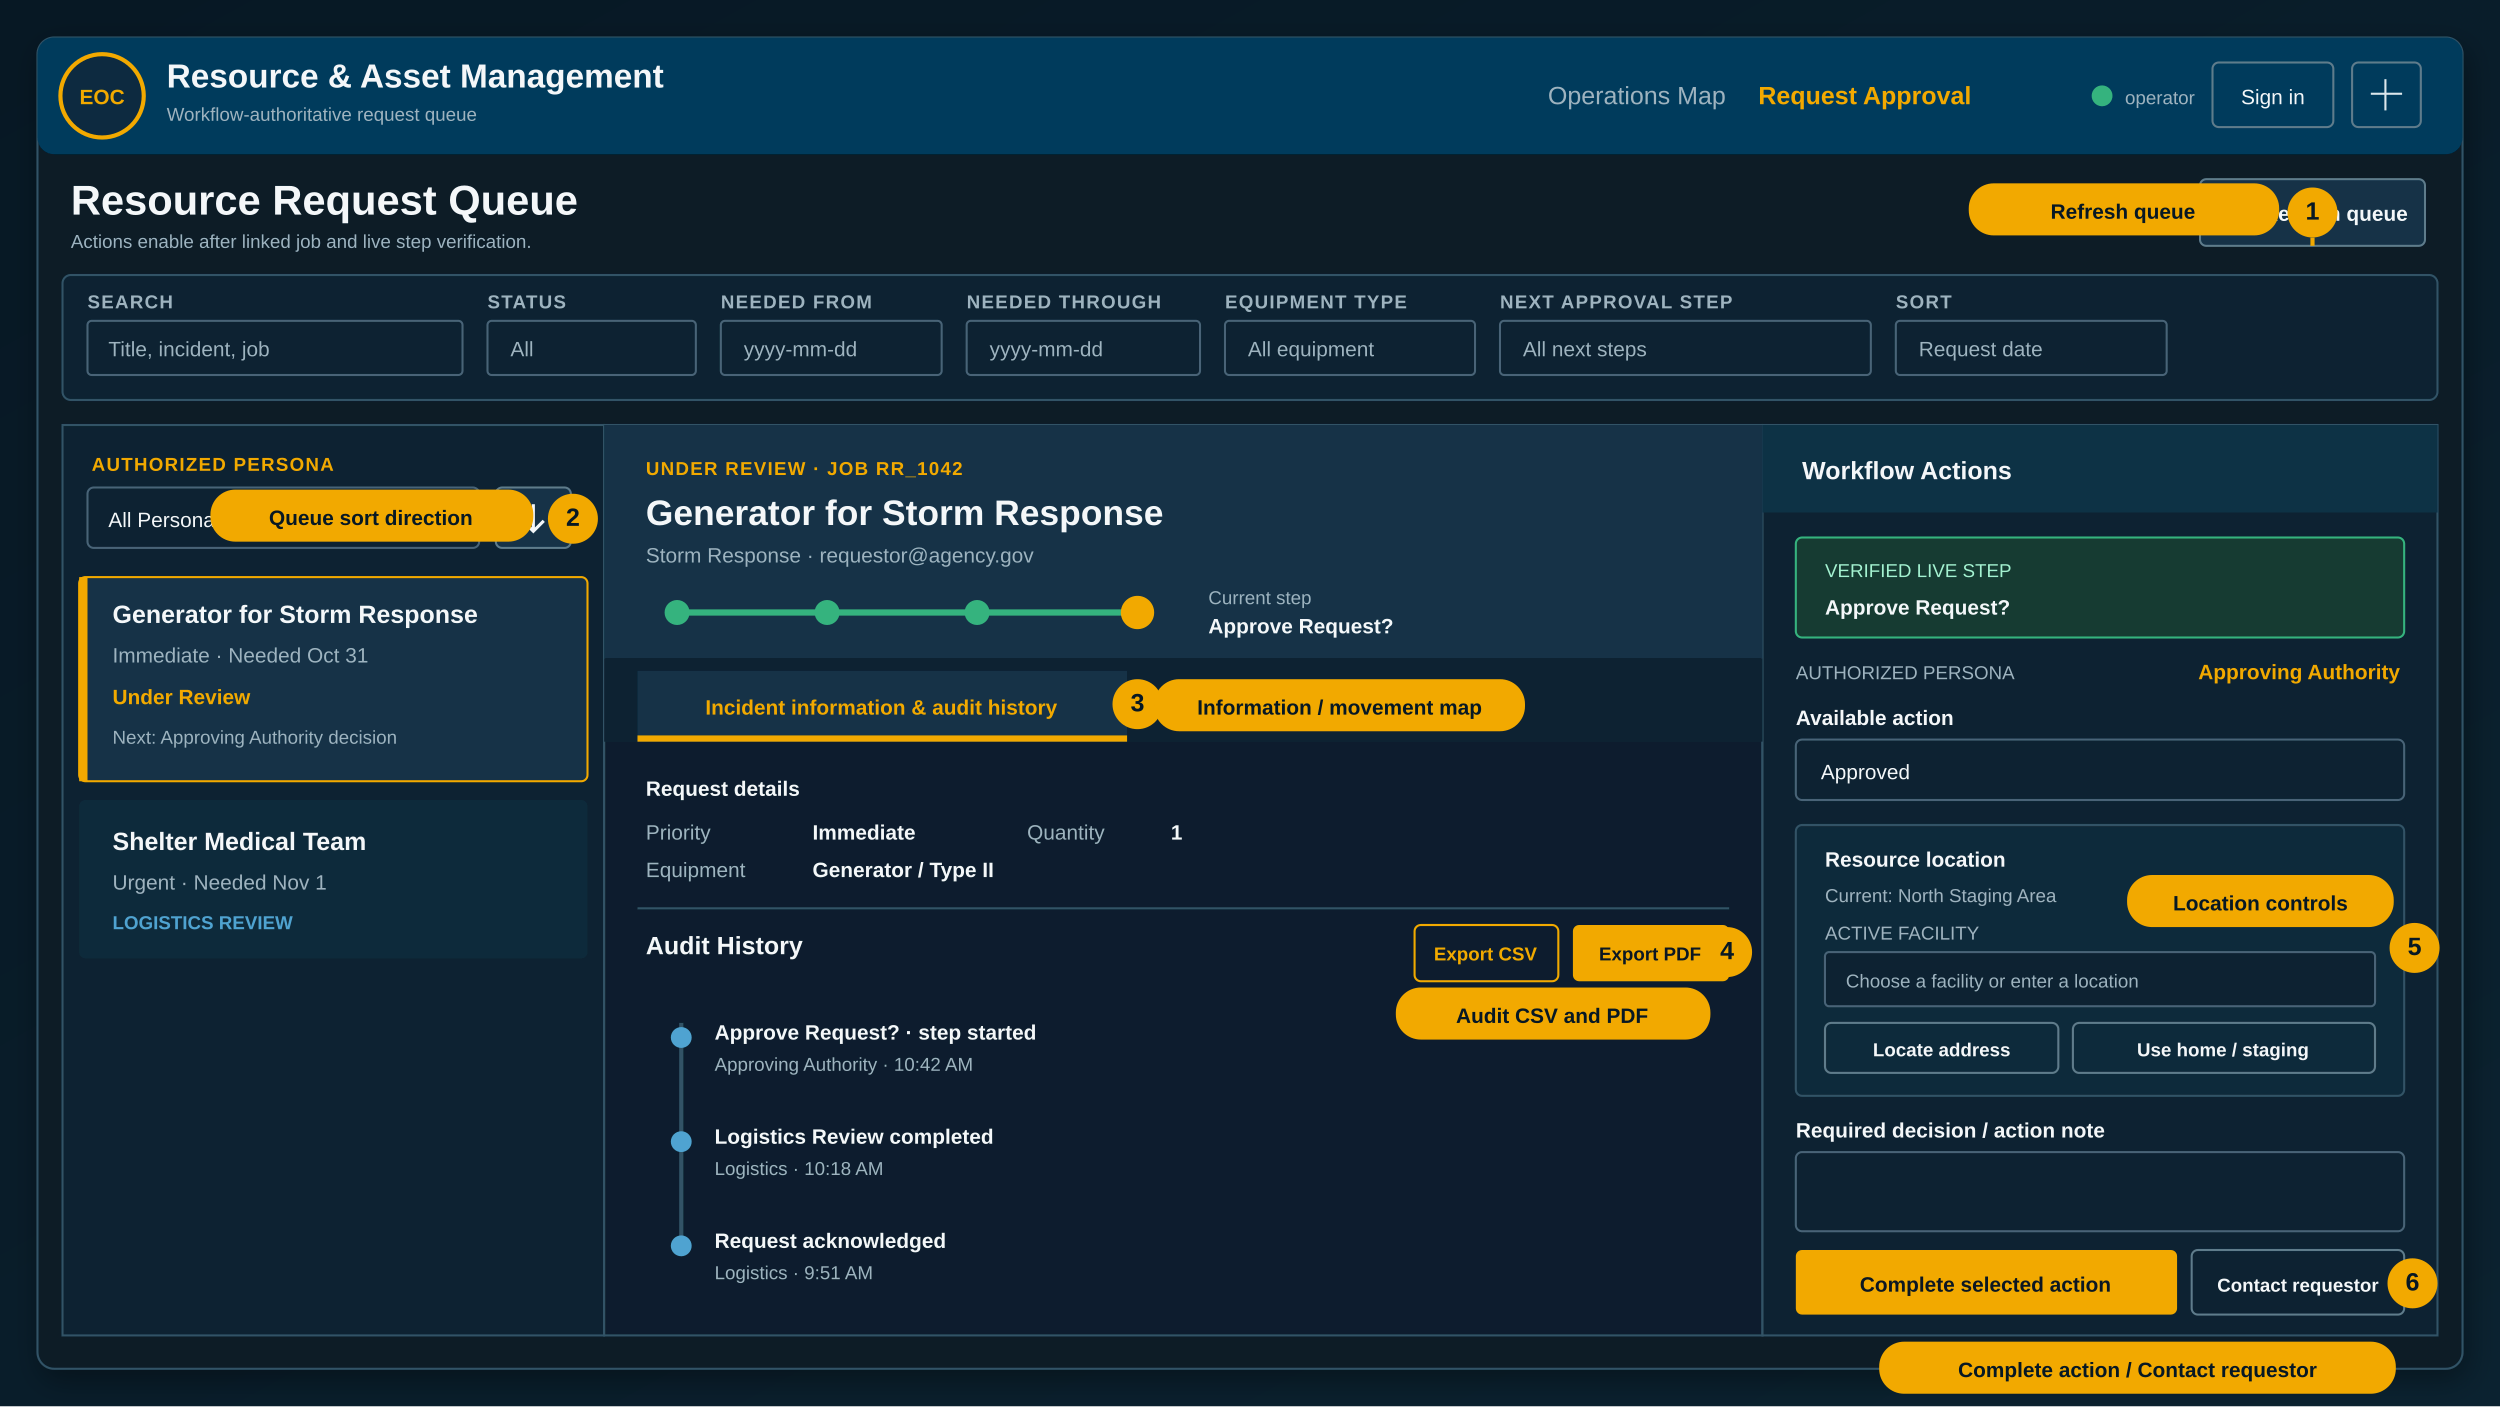
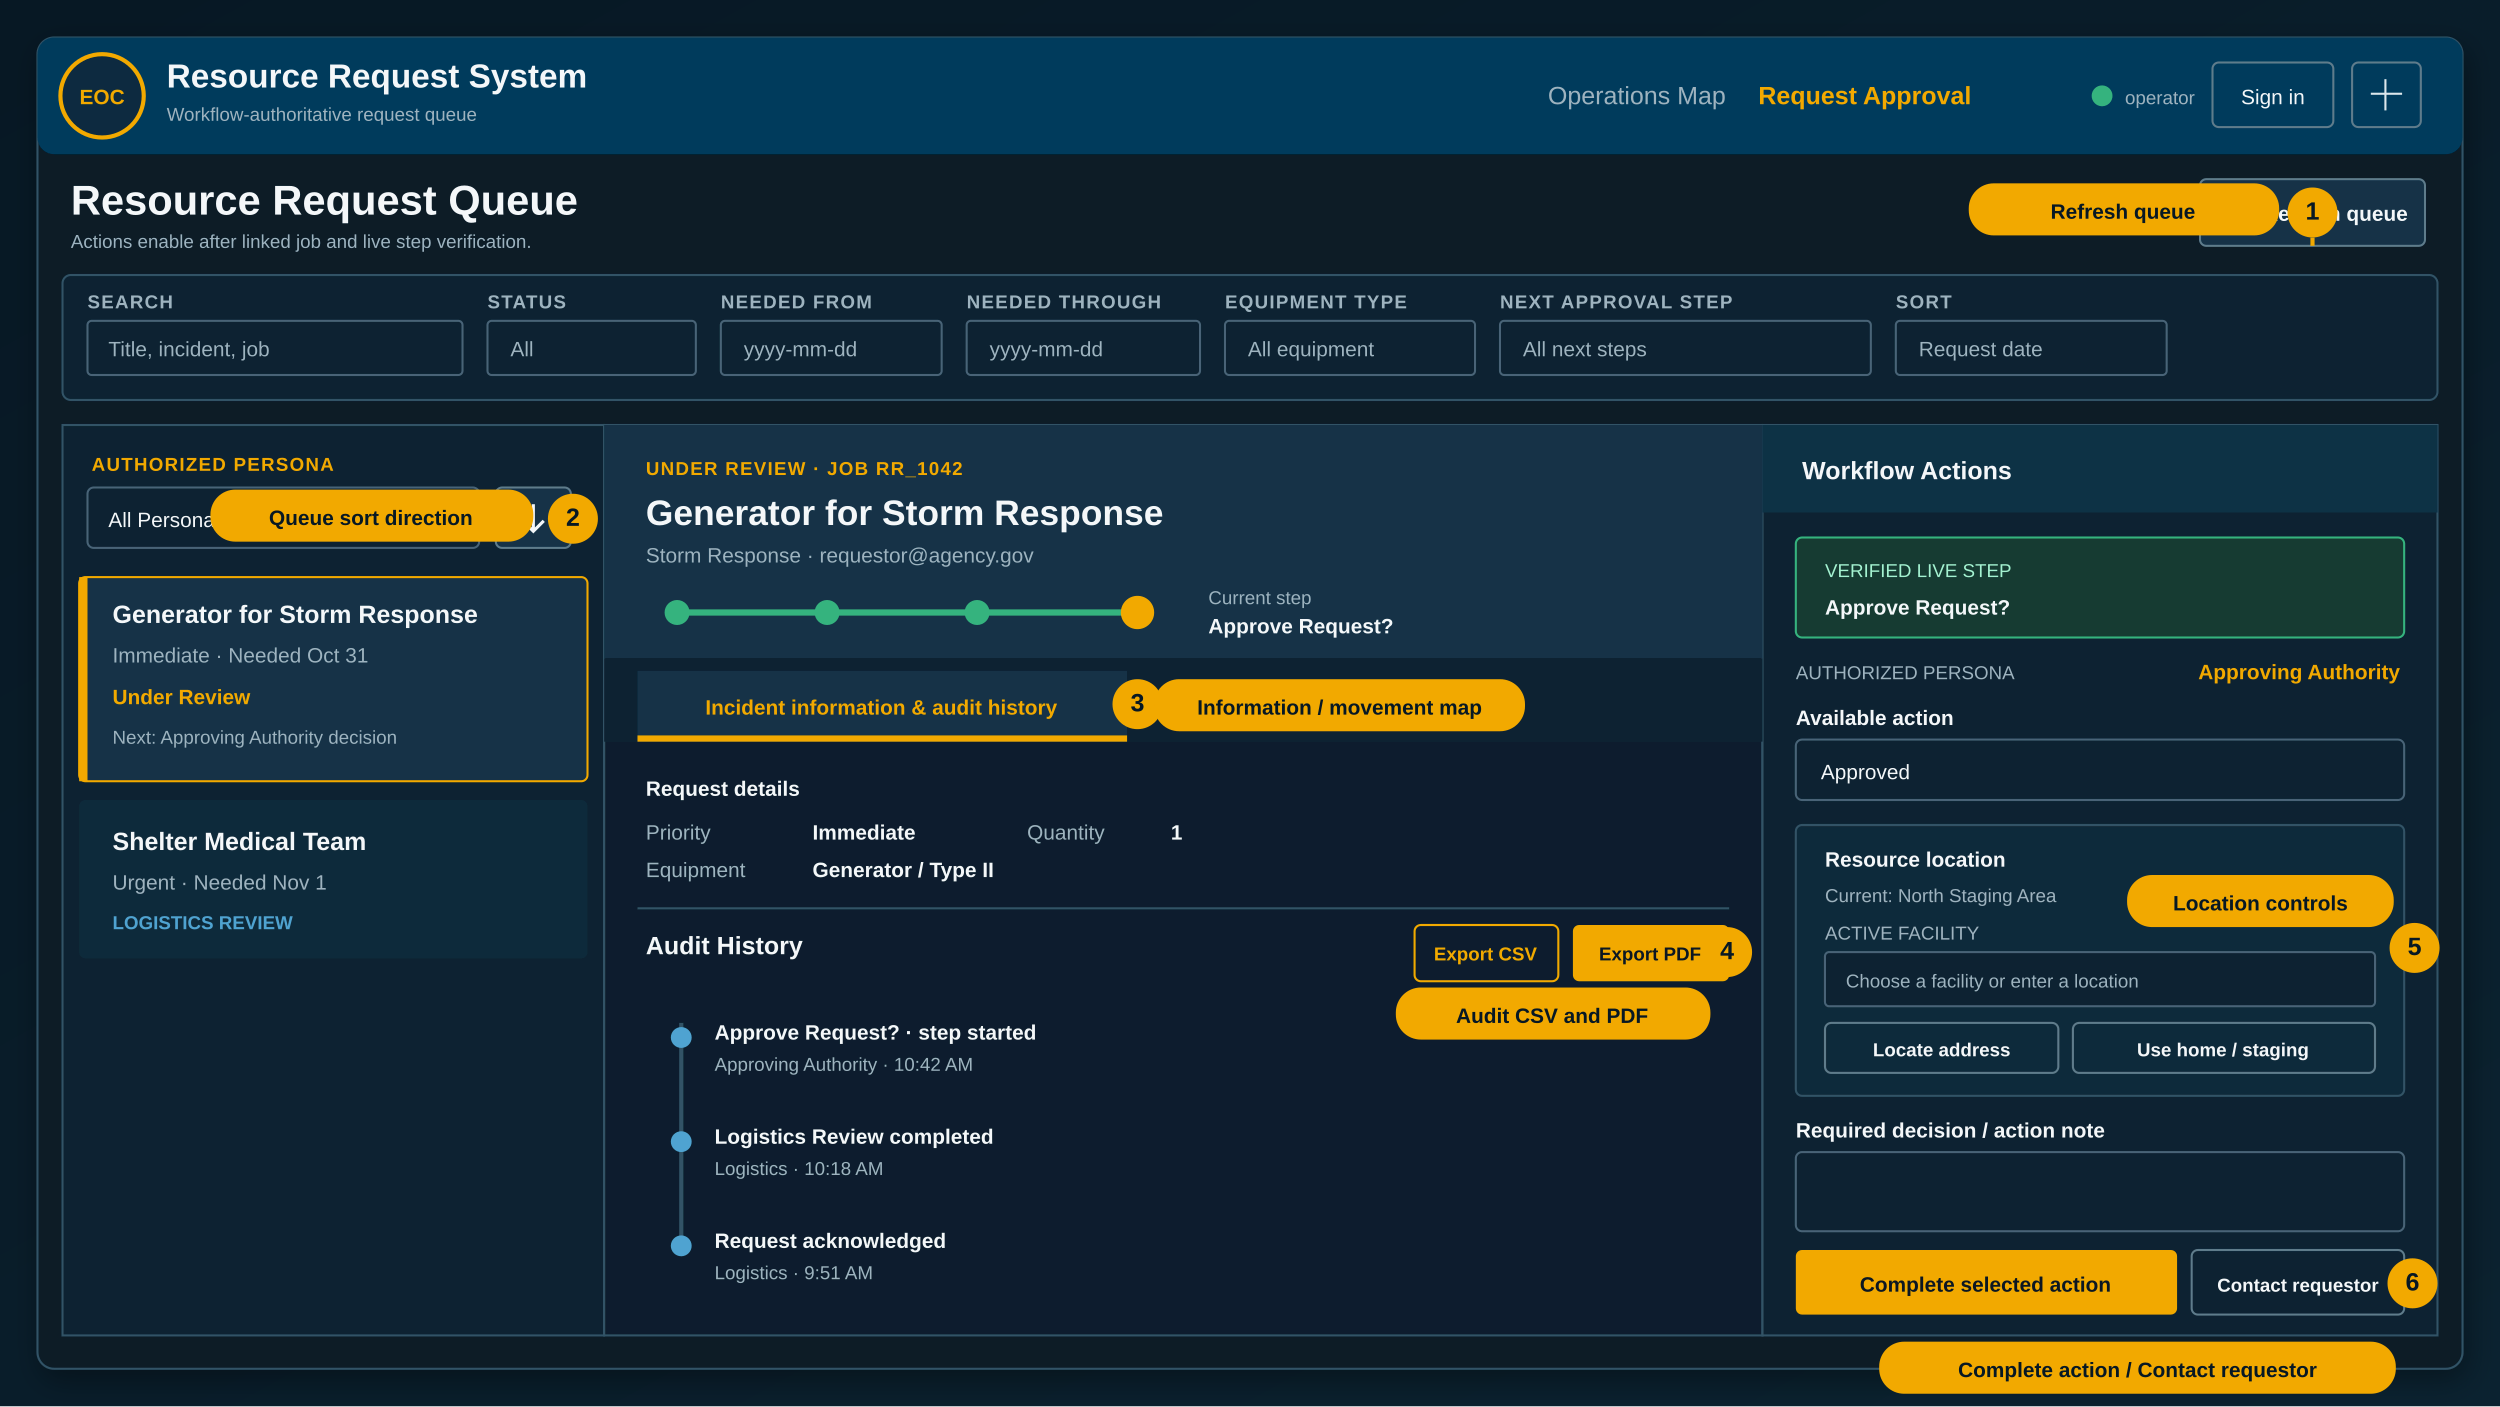
<svg xmlns="http://www.w3.org/2000/svg" width="1200" height="675" viewBox="0 0 1200 675" role="img" aria-labelledby="title desc">
  <defs>
    <linearGradient id="bg" y2="1">
      <stop stop-color="#071824" />
      <stop offset="1" stop-color="#0b2230" />
    </linearGradient>
    <filter id="s">
      <feDropShadow dy="5" stdDeviation="7" flood-opacity=".35" />
    </filter>
    <style>text{font-family:Arial,Helvetica,sans-serif}.ui{fill:#f4f7f9}.muted{fill:#9eb3bf}.tiny{font-size:9px}.small{font-size:10px}.body{font-size:12px}.strong{font-weight:700}.label{font-size:9px;font-weight:700;letter-spacing:.6px}.field{fill:#0a2130;stroke:#486477}.line{stroke:#315366}.call{fill:#f2a900}.ct{fill:#071824;font-size:10px;font-weight:700}.lead{fill:none;stroke:#f2a900;stroke-width:2}.n{fill:#071824;font-size:12px;font-weight:700;text-anchor:middle;dominant-baseline:middle}</style>
  </defs>
  <rect width="1200" height="675" fill="url(#bg)" />
  <g filter="url(#s)">
    <rect x="18" y="18" width="1164" height="639" rx="8" fill="#081b27" stroke="#315366" />
    <rect x="18" y="18" width="1164" height="56" rx="8" fill="#003b5c" />
    <circle cx="49" cy="46" r="20" fill="#082b40" stroke="#f2a900" stroke-width="2" />
    <text x="49" y="50" text-anchor="middle" fill="#f2a900" class="small strong">EOC</text>
-     <text x="80" y="42" class="ui strong" font-size="16">Resource &amp; Asset Management</text>
+     <text x="80" y="42" class="ui strong" font-size="16">Resource Request System</text>
    <text x="80" y="58" class="muted tiny">Workflow-authoritative request queue</text>
    <text x="743" y="50" class="muted body">Operations Map</text>
    <text x="844" y="50" fill="#f2a900" class="body strong">Request Approval</text>
    <circle cx="1009" cy="46" r="5" fill="#36b37e" />
    <text x="1020" y="50" class="muted tiny">operator</text>
    <rect x="1062" y="30" width="58" height="31" rx="3" fill="none" stroke="#5e7b8b" />
    <text x="1091" y="50" text-anchor="middle" class="ui small">Sign in</text>
    <rect x="1129" y="30" width="33" height="31" rx="3" fill="none" stroke="#5e7b8b" />
    <path d="M1138 45h15M1145 38v15" stroke="#dce7ec" />
    <text x="34" y="103" class="ui strong" font-size="20">Resource Request Queue</text>
    <text x="34" y="119" class="muted tiny">Actions enable after linked job and live step verification.</text>
    <rect x="1056" y="86" width="108" height="32" rx="3" fill="#123247" stroke="#5e7b8b" />
    <path d="M1071 101a6 6 0 1 1 2 5" fill="none" stroke="#dce7ec" />
    <path d="M1068 104l5 2-1-5" fill="#dce7ec" />
    <text x="1121" y="106" text-anchor="middle" class="ui small strong">Refresh queue</text>
    <rect x="30" y="132" width="1140" height="60" rx="4" fill="#0c2231" stroke="#315366" />
    <g class="label muted">
      <text x="42" y="148">SEARCH</text>
      <text x="234" y="148">STATUS</text>
      <text x="346" y="148">NEEDED FROM</text>
      <text x="464" y="148">NEEDED THROUGH</text>
      <text x="588" y="148">EQUIPMENT TYPE</text>
      <text x="720" y="148">NEXT APPROVAL STEP</text>
      <text x="910" y="148">SORT</text>
    </g>
    <g class="field">
      <rect x="42" y="154" width="180" height="26" rx="2" />
      <rect x="234" y="154" width="100" height="26" rx="2" />
      <rect x="346" y="154" width="106" height="26" rx="2" />
      <rect x="464" y="154" width="112" height="26" rx="2" />
      <rect x="588" y="154" width="120" height="26" rx="2" />
      <rect x="720" y="154" width="178" height="26" rx="2" />
      <rect x="910" y="154" width="130" height="26" rx="2" />
    </g>
    <g class="small muted">
      <text x="52" y="171">Title, incident, job</text>
      <text x="245" y="171">All</text>
      <text x="357" y="171">yyyy-mm-dd</text>
      <text x="475" y="171">yyyy-mm-dd</text>
      <text x="599" y="171">All equipment</text>
      <text x="731" y="171">All next steps</text>
      <text x="921" y="171">Request date</text>
    </g>
    <rect x="30" y="204" width="260" height="437" fill="#0c2231" stroke="#315366" />
    <rect x="290" y="204" width="556" height="437" fill="#0b1f2d" stroke="#315366" />
    <rect x="846" y="204" width="324" height="437" fill="#0c2231" stroke="#315366" />
    <text x="44" y="226" fill="#f2a900" class="label">AUTHORIZED PERSONA</text>
    <rect x="42" y="234" width="188" height="29" rx="3" class="field" />
    <text x="52" y="253" class="ui small">All Personas</text>
    <rect x="238" y="234" width="36" height="29" rx="3" fill="#123247" stroke="#5e7b8b" />
    <path d="M256 242v13m-5-5 5 5 5-5" fill="none" stroke="#f4f7f9" stroke-width="1.5" />
    <rect x="38" y="277" width="244" height="98" rx="3" fill="#123247" stroke="#f2a900" />
    <rect x="38" y="277" width="4" height="98" fill="#f2a900" />
    <text x="54" y="299" class="ui body strong">Generator for Storm Response</text>
    <text x="54" y="318" class="muted small">Immediate · Needed Oct 31</text>
    <text x="54" y="338" fill="#f2a900" class="small strong">Under Review</text>
    <text x="54" y="357" class="muted tiny">Next: Approving Authority decision</text>
    <rect x="38" y="384" width="244" height="76" rx="3" fill="#102b3b" />
    <text x="54" y="408" class="ui body strong">Shelter Medical Team</text>
    <text x="54" y="427" class="muted small">Urgent · Needed Nov 1</text>
    <text x="54" y="446" fill="#4fa3d1" class="tiny strong">LOGISTICS REVIEW</text>
    <rect x="290" y="204" width="556" height="112" fill="#123247" />
    <text x="310" y="228" fill="#f2a900" class="label">UNDER REVIEW · JOB RR_1042</text>
    <text x="310" y="252" class="ui strong" font-size="17">Generator for Storm Response</text>
    <text x="310" y="270" class="muted small">Storm Response · requestor@agency.gov</text>
    <line x1="325" y1="294" x2="546" y2="294" stroke="#36b37e" stroke-width="3" />
    <g fill="#36b37e">
      <circle cx="325" cy="294" r="6" />
      <circle cx="397" cy="294" r="6" />
      <circle cx="469" cy="294" r="6" />
    </g>
    <circle cx="546" cy="294" r="8" fill="#f2a900" />
    <text x="580" y="290" class="muted tiny">Current step</text>
    <text x="580" y="304" class="ui small strong">Approve Request?</text>
    <rect x="290" y="316" width="556" height="40" fill="#0c2231" />
    <rect x="306" y="322" width="235" height="34" fill="#123247" />
    <rect x="306" y="353" width="235" height="3" fill="#f2a900" />
    <text x="423" y="343" text-anchor="middle" fill="#f2a900" class="small strong">Incident information &amp; audit history</text>
    <rect x="548" y="322" width="174" height="34" fill="#0a2130" />
    <text x="635" y="343" text-anchor="middle" class="muted small strong">Resource movement map</text>
    <text x="310" y="382" class="ui small strong">Request details</text>
    <g class="small">
      <text x="310" y="403" class="muted">Priority</text>
      <text x="390" y="403" class="ui strong">Immediate</text>
      <text x="493" y="403" class="muted">Quantity</text>
      <text x="562" y="403" class="ui strong">1</text>
      <text x="310" y="421" class="muted">Equipment</text>
      <text x="390" y="421" class="ui strong">Generator / Type II</text>
    </g>
    <line x1="306" y1="436" x2="830" y2="436" class="line" />
    <text x="310" y="458" class="ui body strong">Audit History</text>
    <rect x="679" y="444" width="69" height="27" rx="3" fill="none" stroke="#f2a900" />
    <text x="713" y="461" text-anchor="middle" fill="#f2a900" class="tiny strong">Export CSV</text>
    <rect x="755" y="444" width="75" height="27" rx="3" fill="#f2a900" />
    <text x="792" y="461" text-anchor="middle" fill="#071824" class="tiny strong">Export PDF</text>
    <line x1="327" y1="491" x2="327" y2="598" stroke="#315366" stroke-width="2" />
    <g fill="#4fa3d1">
      <circle cx="327" cy="498" r="5" />
      <circle cx="327" cy="548" r="5" />
      <circle cx="327" cy="598" r="5" />
    </g>
    <text x="343" y="499" class="ui small strong">Approve Request? · step started</text>
    <text x="343" y="514" class="muted tiny">Approving Authority · 10:42 AM</text>
    <text x="343" y="549" class="ui small strong">Logistics Review completed</text>
    <text x="343" y="564" class="muted tiny">Logistics · 10:18 AM</text>
    <text x="343" y="599" class="ui small strong">Request acknowledged</text>
    <text x="343" y="614" class="muted tiny">Logistics · 9:51 AM</text>
    <rect x="846" y="204" width="324" height="42" fill="#0d3045" />
    <text x="865" y="230" class="ui body strong">Workflow Actions</text>
    <rect x="862" y="258" width="292" height="48" rx="3" fill="#123b31" stroke="#36b37e" />
    <text x="876" y="277" fill="#a5f2d1" class="tiny">VERIFIED LIVE STEP</text>
    <text x="876" y="295" class="ui small strong">Approve Request?</text>
    <text x="862" y="326" class="muted tiny">AUTHORIZED PERSONA</text>
    <text x="1152" y="326" text-anchor="end" fill="#f2a900" class="small strong">Approving Authority</text>
    <text x="862" y="348" class="ui small strong">Available action</text>
    <rect x="862" y="355" width="292" height="29" rx="3" class="field" />
    <text x="874" y="374" class="ui small">Approved</text>
    <rect x="862" y="396" width="292" height="130" rx="3" fill="#102b3b" stroke="#315366" />
    <text x="876" y="416" class="ui small strong">Resource location</text>
    <text x="876" y="433" class="muted tiny">Current: North Staging Area</text>
    <text x="876" y="451" class="muted tiny">ACTIVE FACILITY</text>
    <rect x="876" y="457" width="264" height="26" rx="2" class="field" />
    <text x="886" y="474" class="muted tiny">Choose a facility or enter a location</text>
    <rect x="876" y="491" width="112" height="24" rx="3" fill="none" stroke="#5e7b8b" />
    <text x="932" y="507" text-anchor="middle" class="ui tiny strong">Locate address</text>
    <rect x="995" y="491" width="145" height="24" rx="3" fill="none" stroke="#5e7b8b" />
    <text x="1067" y="507" text-anchor="middle" class="ui tiny strong">Use home / staging</text>
    <text x="862" y="546" class="ui small strong">Required decision / action note</text>
    <rect x="862" y="553" width="292" height="38" rx="3" class="field" />
    <rect x="862" y="600" width="183" height="31" rx="3" fill="#f2a900" />
    <text x="953" y="620" text-anchor="middle" fill="#071824" class="small strong">Complete selected action</text>
    <rect x="1052" y="600" width="102" height="31" rx="3" fill="none" stroke="#5e7b8b" />
    <text x="1103" y="620" text-anchor="middle" class="ui tiny strong">Contact requestor</text>
  </g>
  <g>
    <circle cx="1110" cy="102" r="12" class="call" />
    <text x="1110" y="102" class="n">1</text>
    <path d="M1110 114v4" class="lead" />
    <rect x="945" y="88" width="149" height="25" rx="12" class="call" />
    <text x="1019" y="105" text-anchor="middle" class="ct">Refresh queue</text>
    <circle cx="275" cy="249" r="12" class="call" />
    <text x="275" y="249" class="n">2</text>
    <rect x="101" y="235" width="155" height="25" rx="12" class="call" />
    <text x="178" y="252" text-anchor="middle" class="ct">Queue sort direction</text>
    <circle cx="546" cy="338" r="12" class="call" />
    <text x="546" y="338" class="n">3</text>
    <rect x="554" y="326" width="178" height="25" rx="12" class="call" />
    <text x="643" y="343" text-anchor="middle" class="ct">Information / movement map</text>
    <circle cx="829" cy="457" r="12" class="call" />
    <text x="829" y="457" class="n">4</text>
    <rect x="670" y="474" width="151" height="25" rx="12" class="call" />
    <text x="745" y="491" text-anchor="middle" class="ct">Audit CSV and PDF</text>
    <circle cx="1159" cy="455" r="12" class="call" />
    <text x="1159" y="455" class="n">5</text>
    <rect x="1021" y="420" width="128" height="25" rx="12" class="call" />
    <text x="1085" y="437" text-anchor="middle" class="ct">Location controls</text>
    <circle cx="1158" cy="616" r="12" class="call" />
    <text x="1158" y="616" class="n">6</text>
    <rect x="902" y="644" width="248" height="25" rx="12" class="call" />
    <text x="1026" y="661" text-anchor="middle" class="ct">Complete action / Contact requestor</text>
  </g>
</svg>
